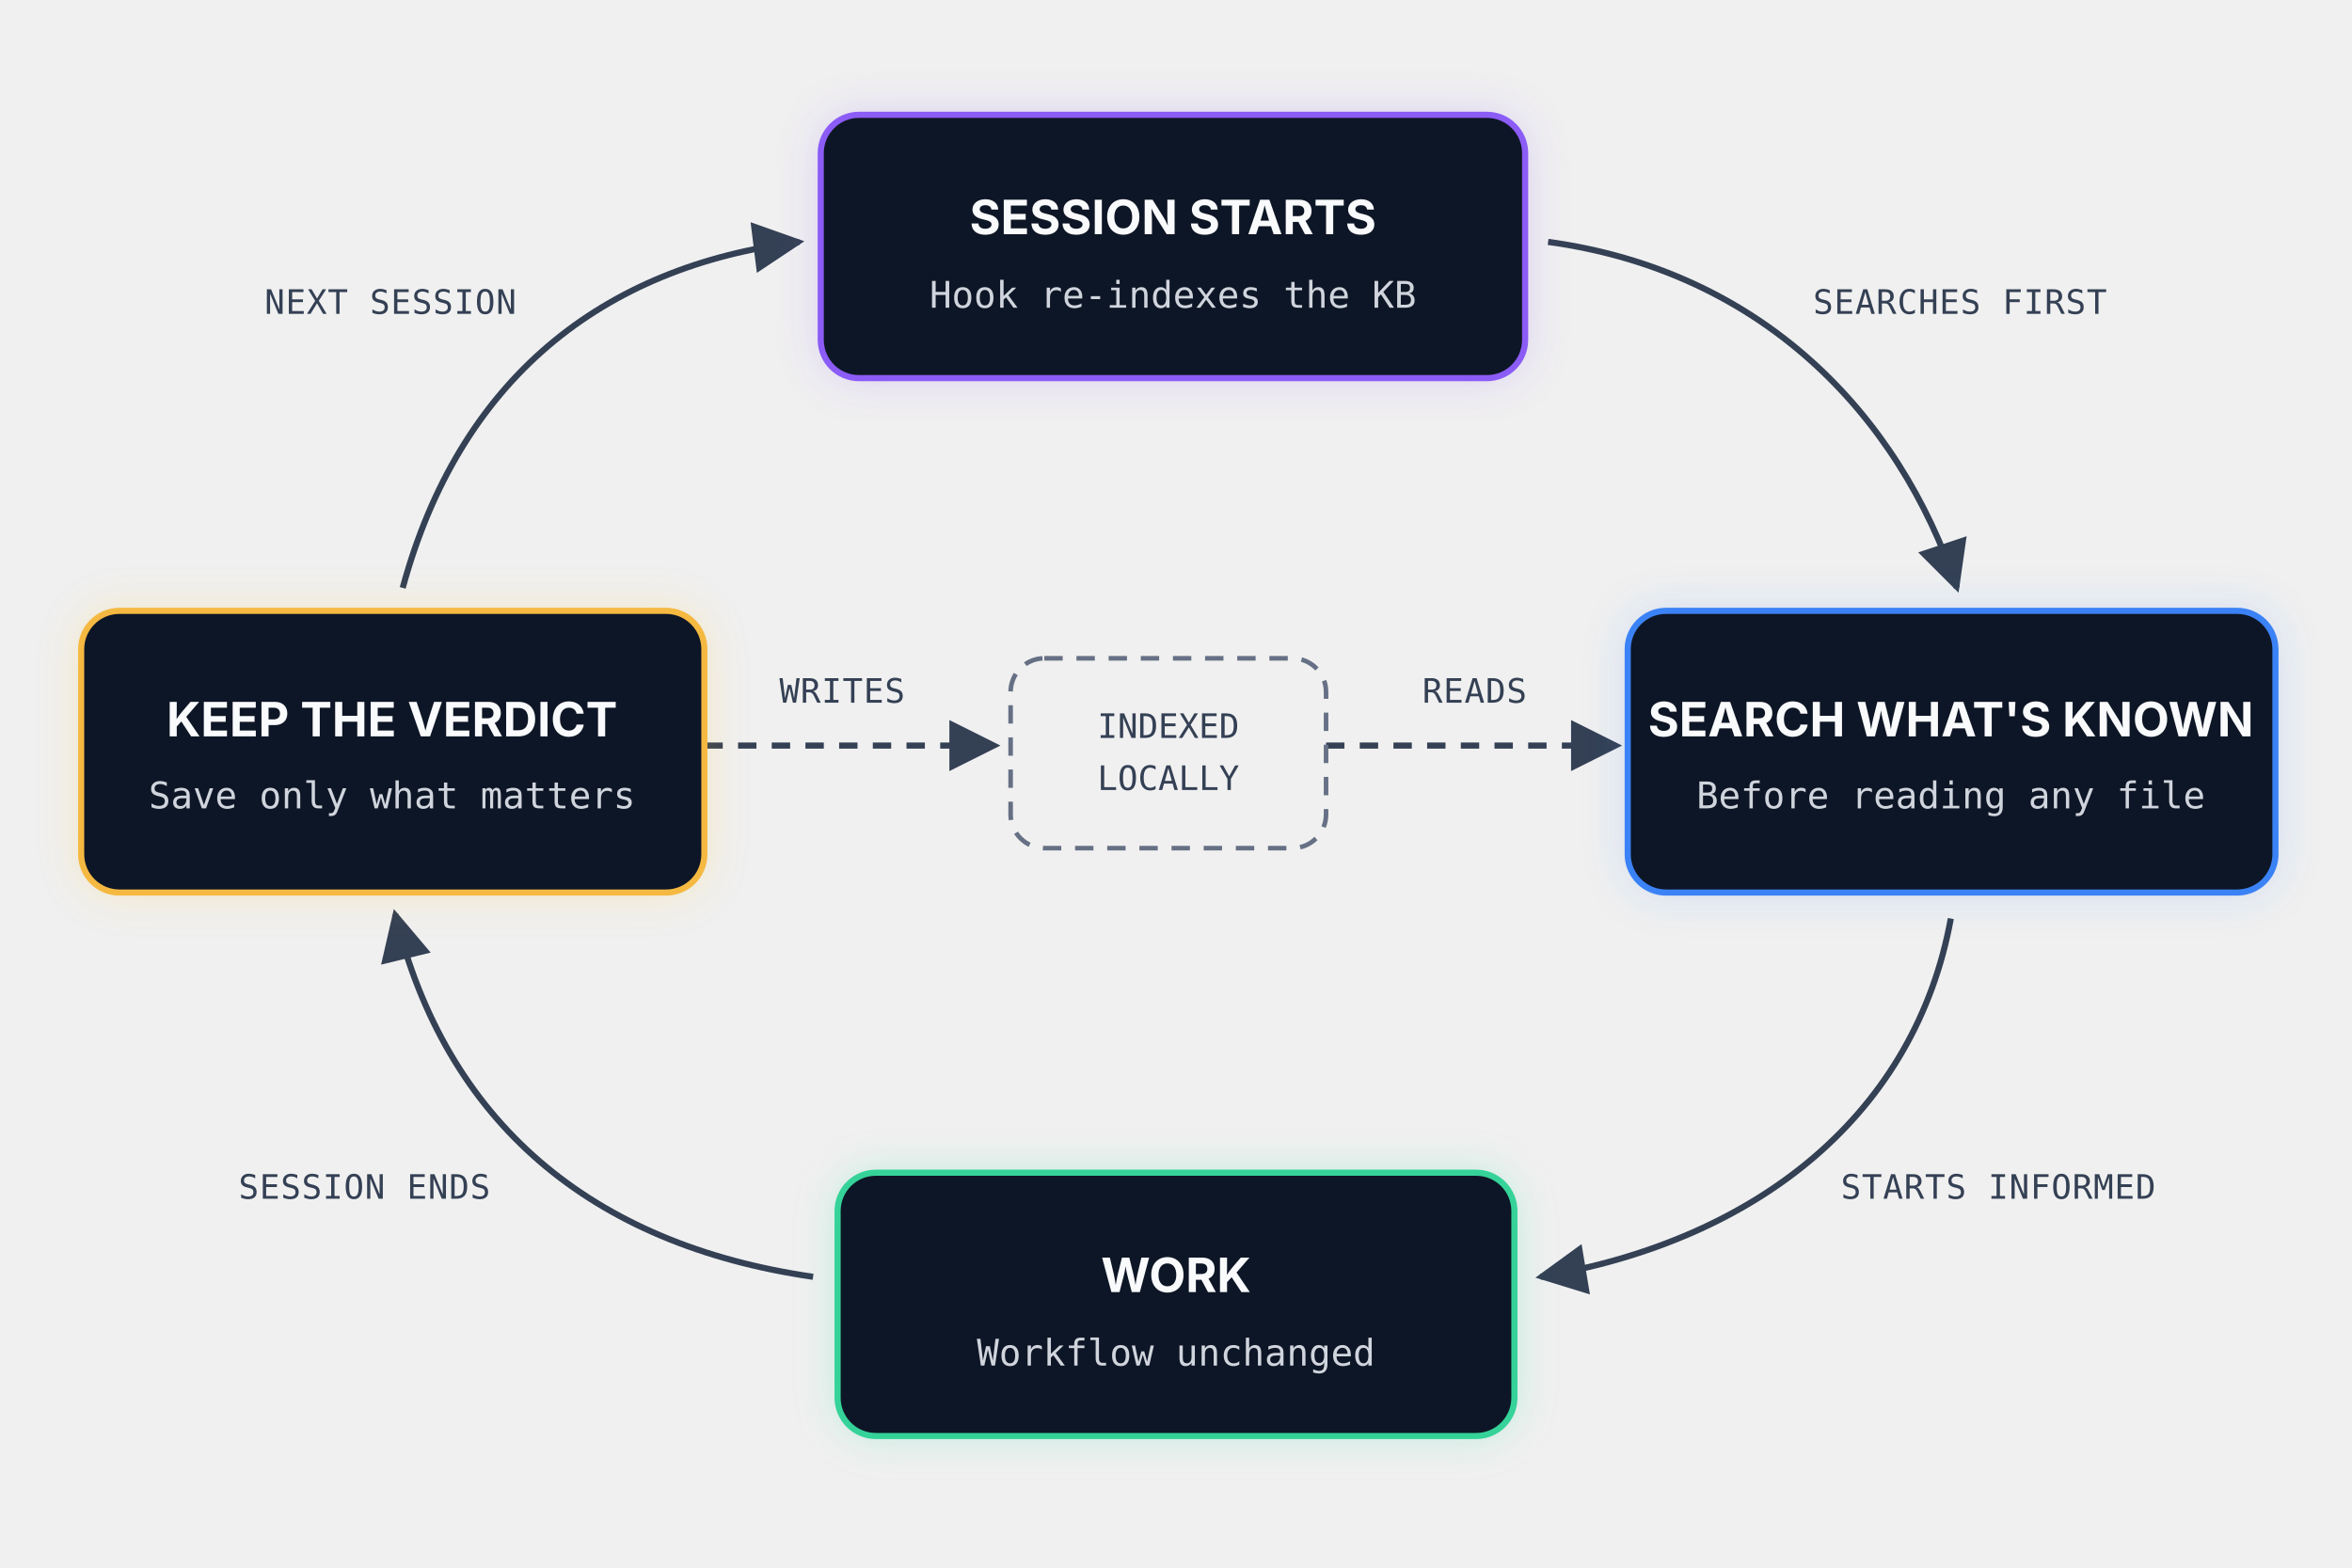
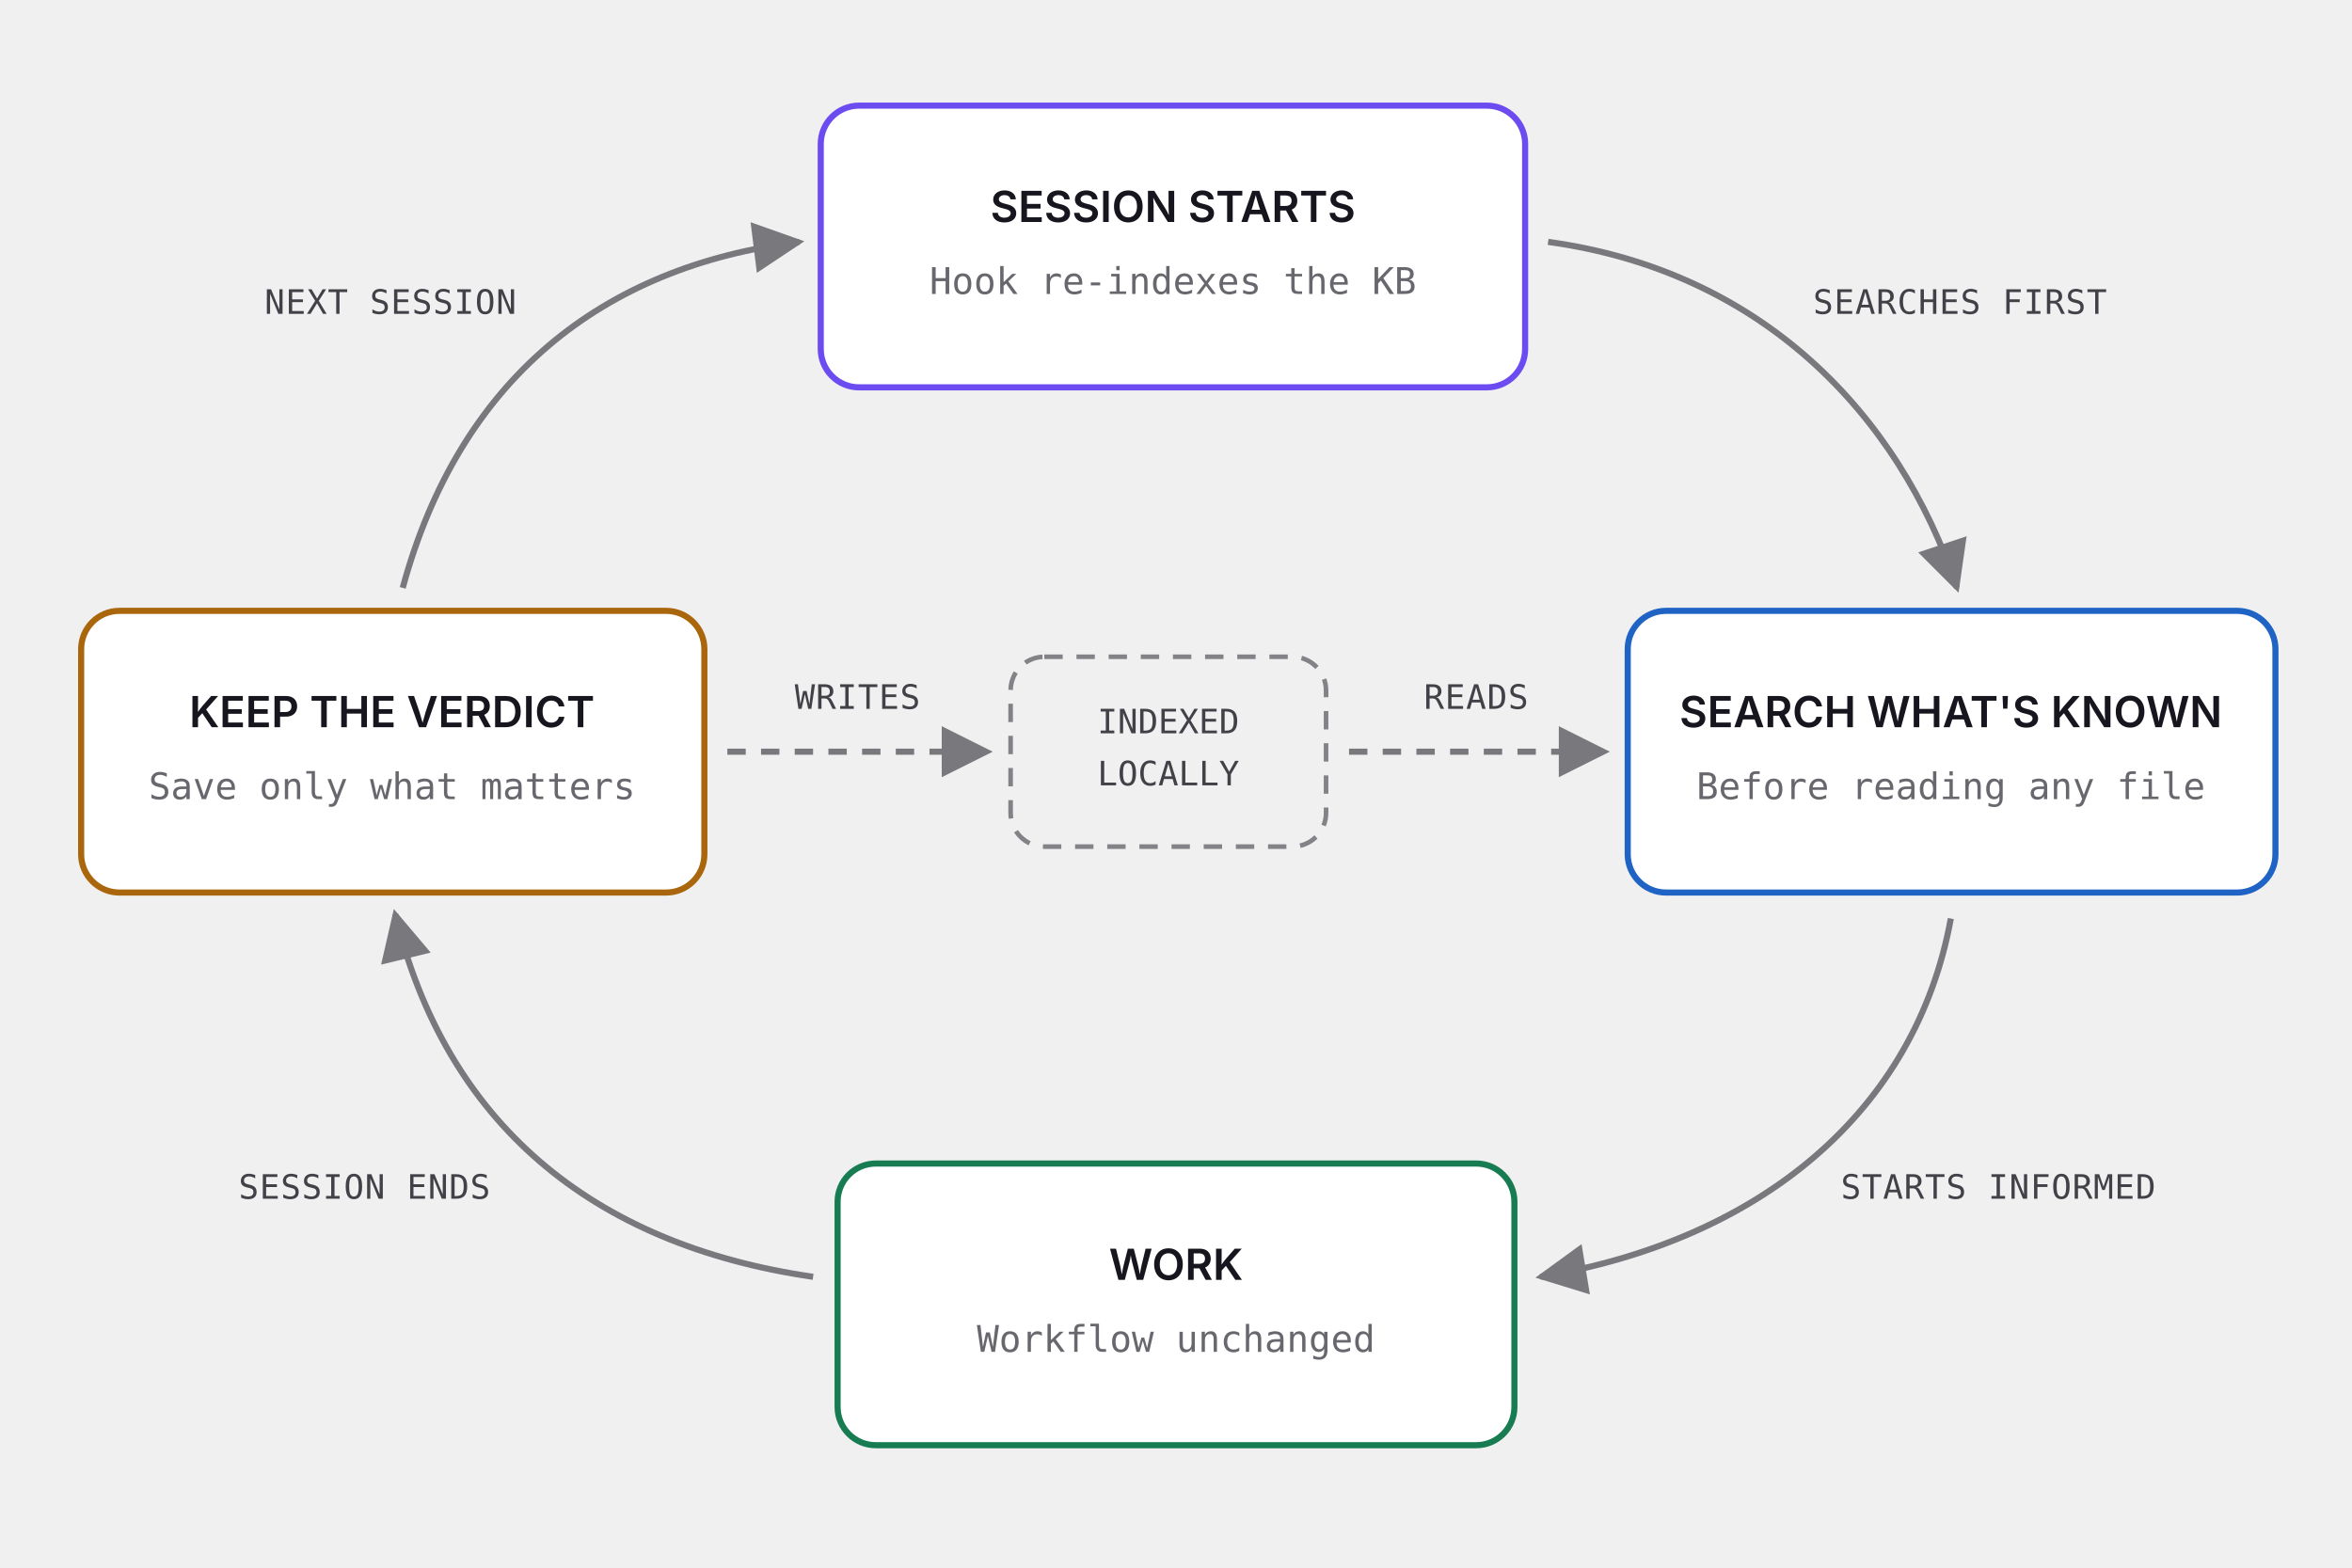
<svg xmlns="http://www.w3.org/2000/svg" width="1536" height="1024" viewBox="0 0 1536 1024" role="img" aria-labelledby="title desc">
  <defs>
    <marker id="arrow" viewBox="0 0 12 12" refX="10" refY="6" markerWidth="10" markerHeight="10" orient="auto">
-       <path d="M1 1l10 5-10 5z" fill="#344054" />
+       <path d="M1 1l10 5-10 5z" fill="#17161F" />
    </marker>
-     <filter id="violetGlow" x="-30%" y="-50%" width="160%" height="200%">
-       <feGaussianBlur stdDeviation="13" result="b" />
-       <feFlood flood-color="#8b5cf6" flood-opacity=".2" />
-       <feComposite in2="b" operator="in" />
-       <feMerge>
-         <feMergeNode />
-         <feMergeNode in="SourceGraphic" />
-       </feMerge>
-     </filter>
-     <filter id="blueGlow" x="-30%" y="-50%" width="160%" height="200%">
-       <feGaussianBlur stdDeviation="13" result="b" />
-       <feFlood flood-color="#3b82f6" flood-opacity=".18" />
-       <feComposite in2="b" operator="in" />
-       <feMerge>
-         <feMergeNode />
-         <feMergeNode in="SourceGraphic" />
-       </feMerge>
-     </filter>
-     <filter id="mintGlow" x="-30%" y="-50%" width="160%" height="200%">
-       <feGaussianBlur stdDeviation="13" result="b" />
-       <feFlood flood-color="#34d399" flood-opacity=".18" />
-       <feComposite in2="b" operator="in" />
-       <feMerge>
-         <feMergeNode />
-         <feMergeNode in="SourceGraphic" />
-       </feMerge>
-     </filter>
-     <filter id="amberGlow" x="-30%" y="-50%" width="160%" height="200%">
-       <feGaussianBlur stdDeviation="13" result="b" />
-       <feFlood flood-color="#fbbf24" flood-opacity=".18" />
-       <feComposite in2="b" operator="in" />
-       <feMerge>
-         <feMergeNode />
-         <feMergeNode in="SourceGraphic" />
-       </feMerge>
-     </filter>
    <style>
-       .flow{fill:none;stroke:#344054;stroke-width:4;marker-end:url(#arrow)}
+       .flow{fill:none;stroke:#17161F;stroke-width:4;marker-end:url(#arrow);opacity:.55}
      .dash{stroke-dasharray:12 10}
-       .card{fill:#111827;stroke-width:4}
-       .heading{fill:#f9fafb;font:700 31px -apple-system,BlinkMacSystemFont,"Segoe UI",sans-serif;text-anchor:middle}
-       .sub{fill:#d0d5dd;font:24px ui-monospace,SFMono-Regular,Menlo,Consolas,monospace;text-anchor:middle}
-       .label{fill:#344054;font:22px ui-monospace,SFMono-Regular,Menlo,Consolas,monospace;text-anchor:middle;letter-spacing:.5px}
-       .center{fill:#344054;font:22px ui-monospace,SFMono-Regular,Menlo,Consolas,monospace;text-anchor:middle}
+       .card{fill:#FFFFFF;stroke-width:4}
+       .heading{fill:#17161F;font:600 28px -apple-system,BlinkMacSystemFont,"Segoe UI",sans-serif;text-anchor:middle}
+       .sub{fill:#17161F;fill-opacity:.65;font:24px ui-monospace,SFMono-Regular,Menlo,Consolas,monospace;text-anchor:middle}
+       .label{fill:#17161F;fill-opacity:.8;font:22px ui-monospace,SFMono-Regular,Menlo,Consolas,monospace;text-anchor:middle;letter-spacing:.5px}
+       .center{fill:#17161F;fill-opacity:.8;font:22px ui-monospace,SFMono-Regular,Menlo,Consolas,monospace;text-anchor:middle}
    </style>
  </defs>
  <path class="flow" d="M263 384C300 248 393 174 522 158" />
  <path class="flow" d="M1011 158c139 19 229 112 267 226" />
  <path class="flow" d="M1274 600c-23 126-124 210-268 234" />
  <path class="flow" d="M531 834c-145-21-240-101-273-237" />
  <text class="label" x="255" y="205">NEXT SESSION</text>
  <text class="label" x="1280" y="205">SEARCHES FIRST</text>
  <text class="label" x="1305" y="783">STARTS INFORMED</text>
  <text class="label" x="238" y="783">SESSION ENDS</text>
-   <path class="flow dash" d="M460 487h190" />
-   <path class="flow dash" d="M866 487h190" />
-   <text class="label" x="550" y="459">WRITES</text>
-   <text class="label" x="963" y="459">READS</text>
-   <rect x="660" y="430" width="206" height="124" rx="22" fill="none" stroke="#667085" stroke-width="3" stroke-dasharray="12 9" />
-   <text class="center" x="763" y="482">INDEXED</text>
-   <text class="center" x="763" y="516">LOCALLY</text>
-   <g filter="url(#violetGlow)">
-     <rect class="card" x="536" y="75" width="460" height="172" rx="25" stroke="#8b5cf6" />
-     <text class="heading" x="766" y="153">SESSION STARTS</text>
-     <text class="sub" x="766" y="201">Hook re-indexes the KB</text>
+   <path class="flow dash" d="M475 491h170" />
+   <path class="flow dash" d="M881 491h167" />
+   <text class="label" x="560" y="463">WRITES</text>
+   <text class="label" x="964" y="463">READS</text>
+   <rect x="660" y="429" width="206" height="124" rx="22" fill="none" stroke="#17161F" stroke-opacity=".5" stroke-width="3" stroke-dasharray="12 9" />
+   <text class="center" x="763" y="479">INDEXED</text>
+   <text class="center" x="763" y="513">LOCALLY</text>
+   <g>
+     <rect class="card" x="536" y="69" width="460" height="184" rx="25" stroke="#6C4CF0" />
+     <text class="heading" x="766" y="145">SESSION STARTS</text>
+     <text class="sub" x="766" y="192">Hook re-indexes the KB</text>
  </g>
-   <g filter="url(#blueGlow)">
-     <rect class="card" x="1063" y="399" width="423" height="184" rx="25" stroke="#3b82f6" />
-     <text class="heading" x="1274" y="481">SEARCH WHAT'S KNOWN</text>
-     <text class="sub" x="1274" y="528">Before reading any file</text>
+   <g>
+     <rect class="card" x="1063" y="399" width="423" height="184" rx="25" stroke="#1F63C4" />
+     <text class="heading" x="1274" y="475">SEARCH WHAT'S KNOWN</text>
+     <text class="sub" x="1274" y="522">Before reading any file</text>
  </g>
-   <g filter="url(#mintGlow)">
-     <rect class="card" x="547" y="766" width="442" height="172" rx="25" stroke="#34d399" />
-     <text class="heading" x="768" y="844">WORK</text>
-     <text class="sub" x="768" y="892">Workflow unchanged</text>
+   <g>
+     <rect class="card" x="547" y="760" width="442" height="184" rx="25" stroke="#177C52" />
+     <text class="heading" x="768" y="836">WORK</text>
+     <text class="sub" x="768" y="883">Workflow unchanged</text>
  </g>
-   <g filter="url(#amberGlow)">
-     <rect class="card" x="53" y="399" width="407" height="184" rx="25" stroke="#f5b942" />
-     <text class="heading" x="256" y="481">KEEP THE VERDICT</text>
-     <text class="sub" x="256" y="528">Save only what matters</text>
+   <g>
+     <rect class="card" x="53" y="399" width="407" height="184" rx="25" stroke="#A9660C" />
+     <text class="heading" x="256" y="475">KEEP THE VERDICT</text>
+     <text class="sub" x="256" y="522">Save only what matters</text>
  </g>
</svg>
